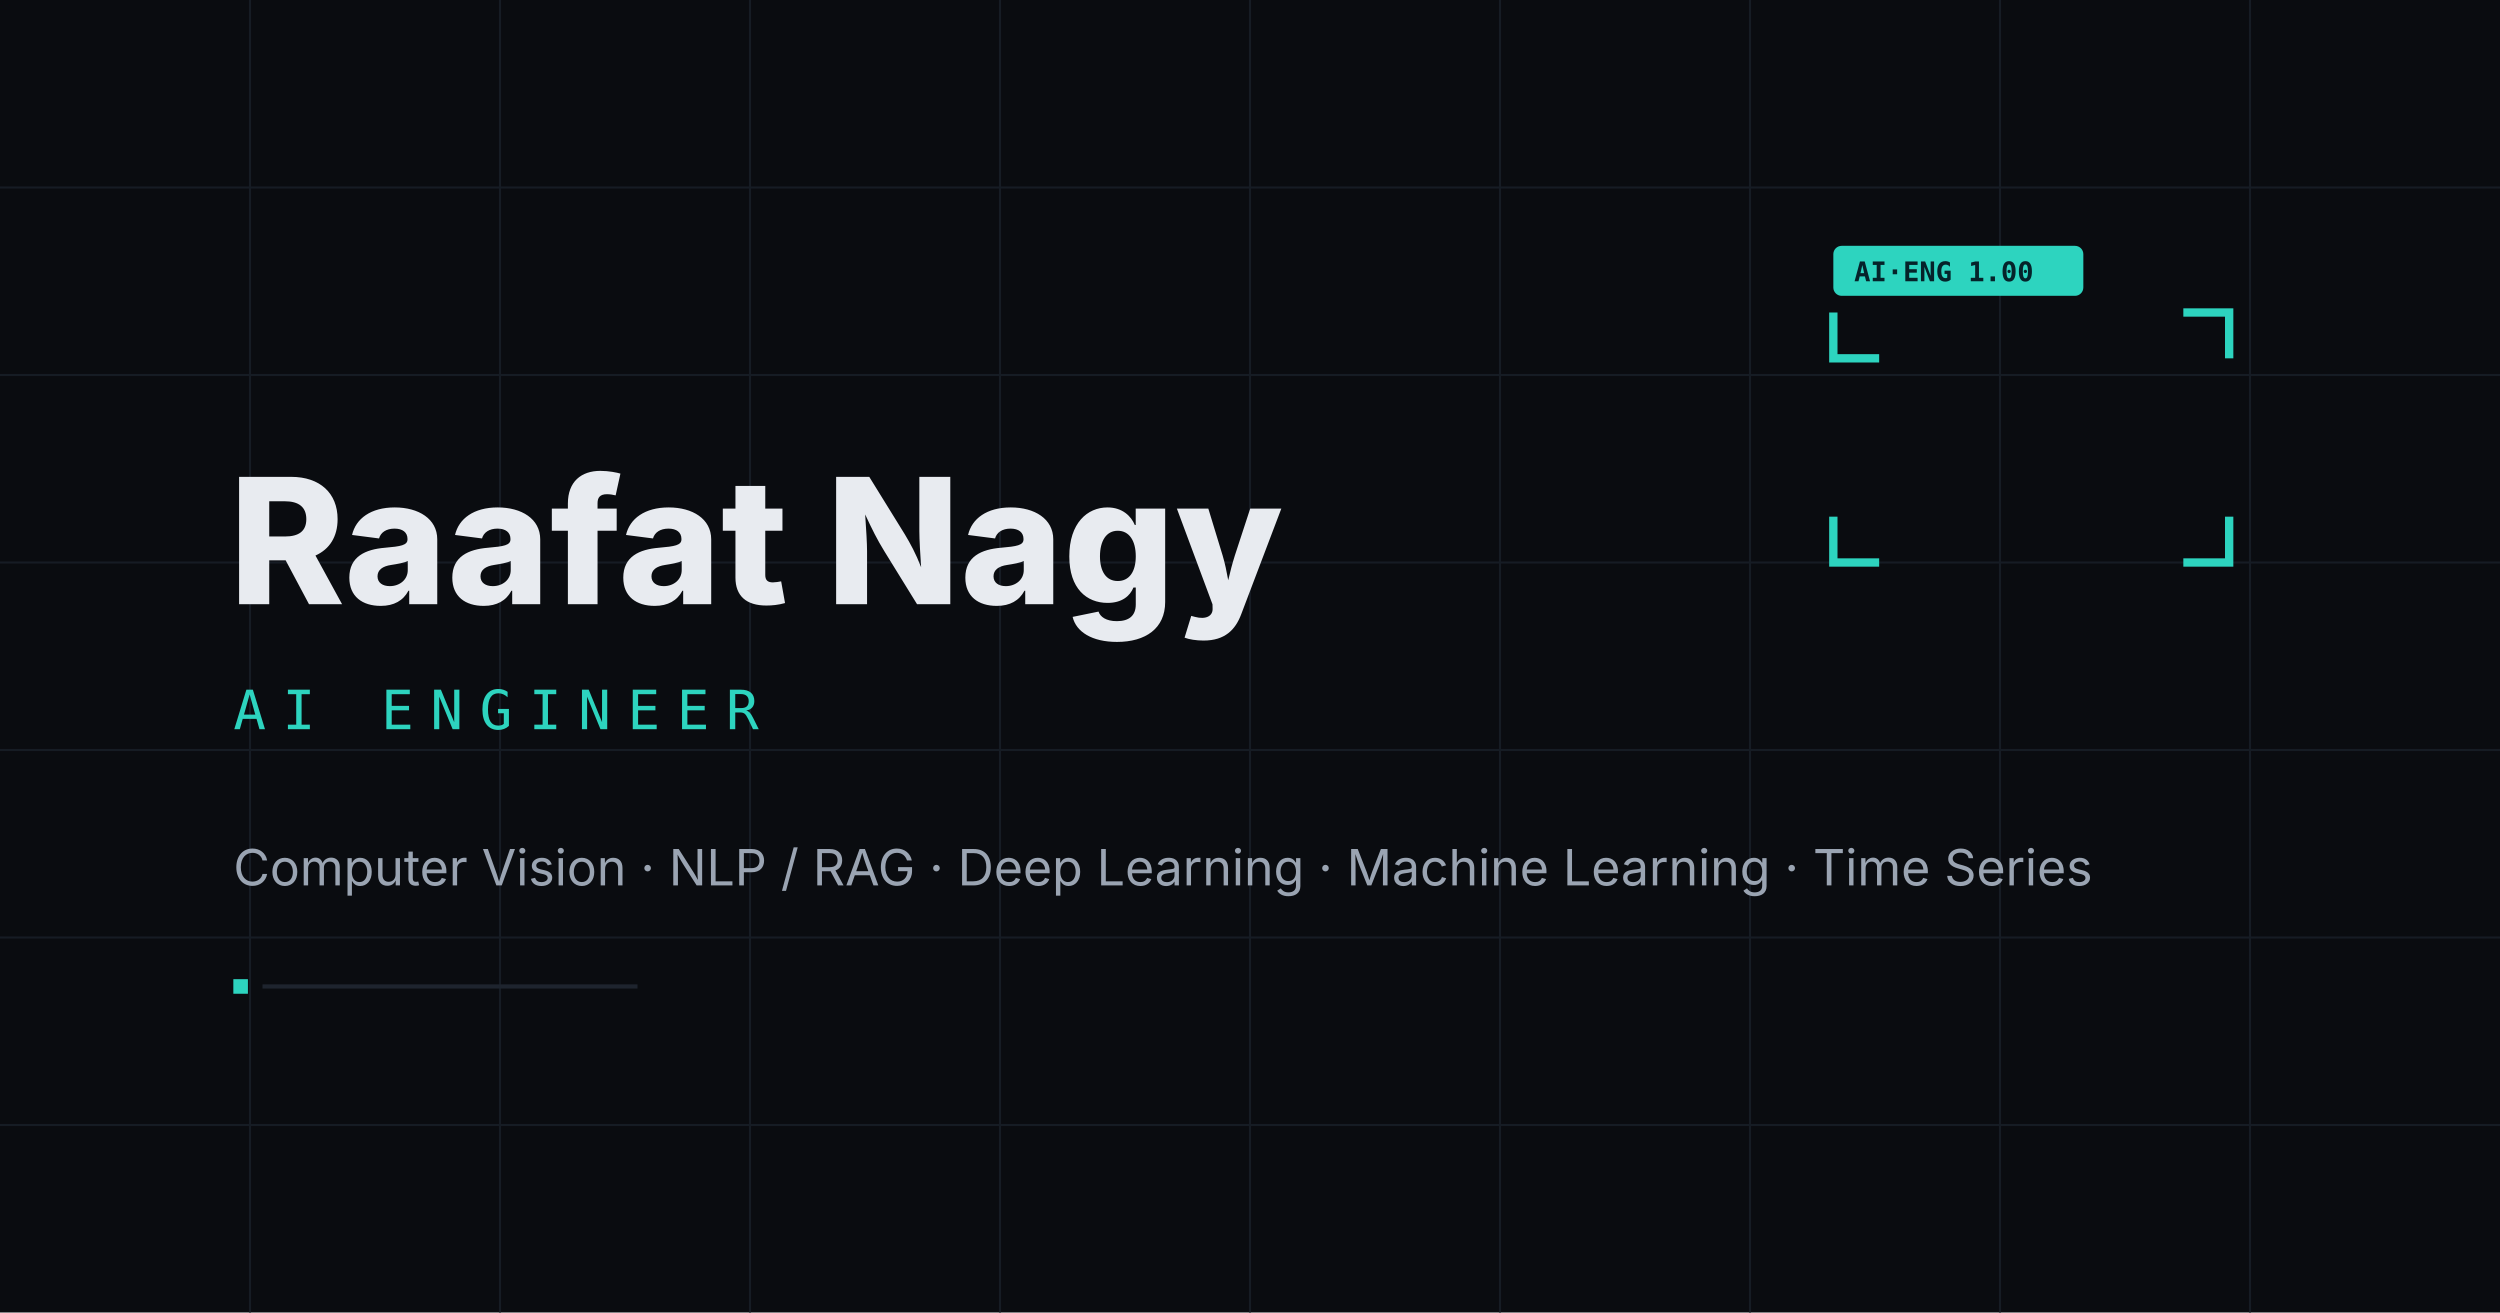
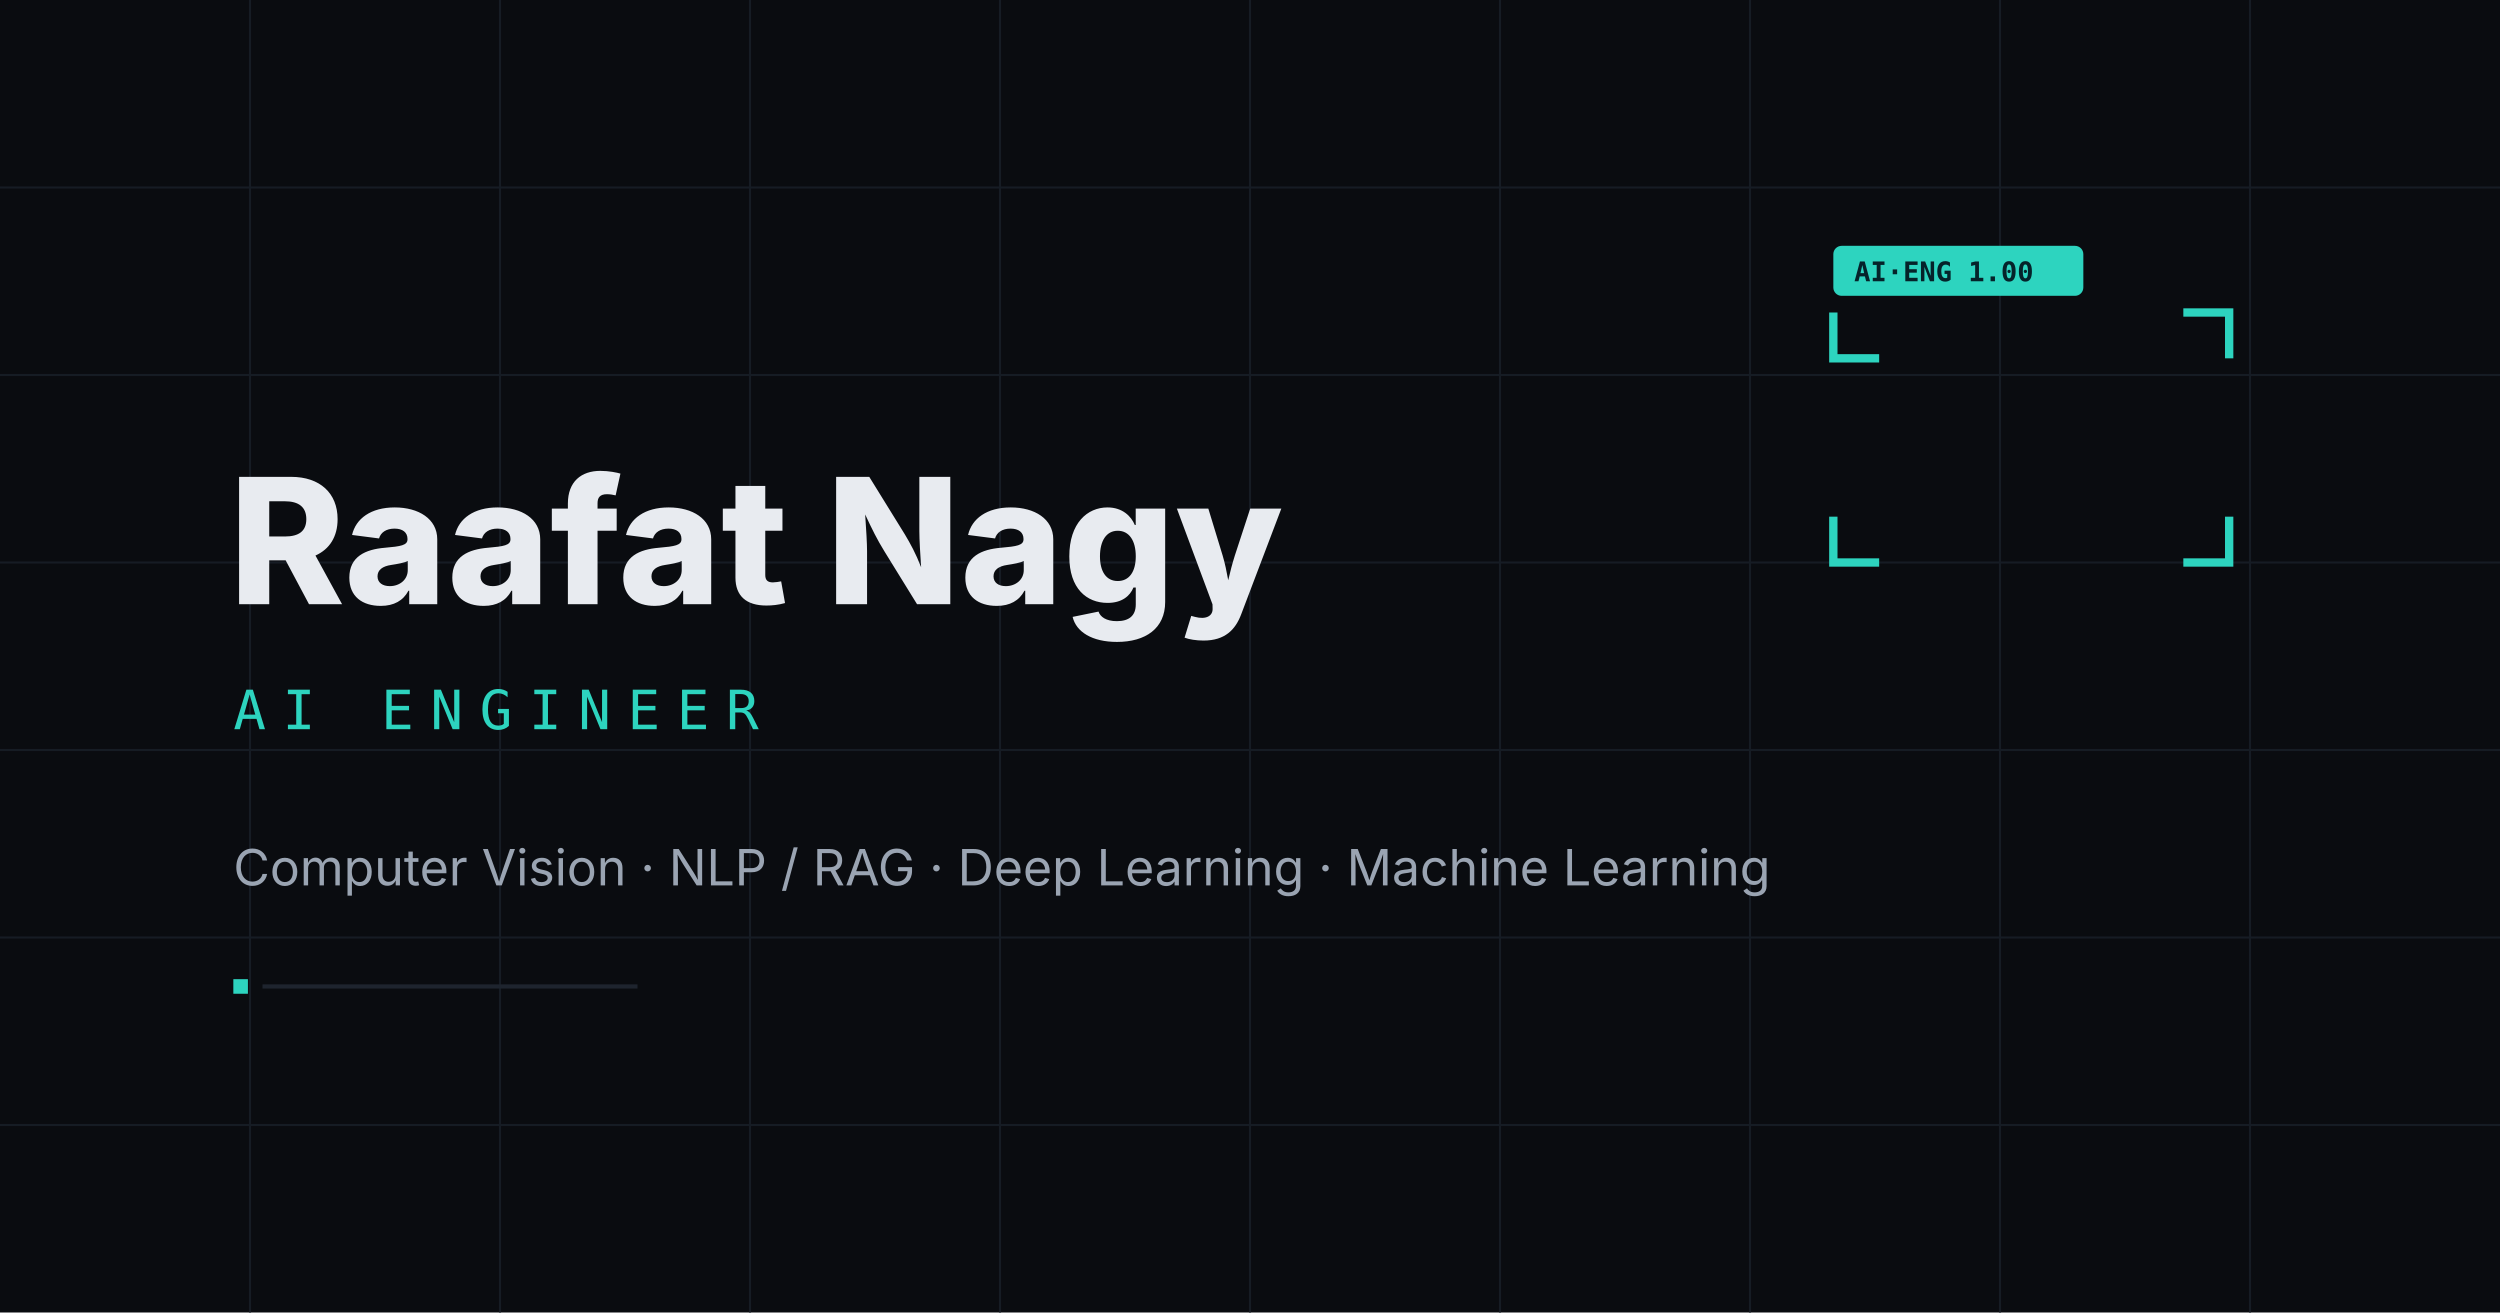
<svg xmlns="http://www.w3.org/2000/svg" viewBox="0 0 1200 630">
  <rect width="1200" height="630" fill="#0a0c10" />
  <g stroke="#161c24" stroke-width="1">
    <path d="M0 90h1200M0 180h1200M0 270h1200M0 360h1200M0 450h1200M0 540h1200" />
    <path d="M120 0v630M240 0v630M360 0v630M480 0v630M600 0v630M720 0v630M840 0v630M960 0v630M1080 0v630" />
  </g>
  <g>
    <rect x="880" y="150" width="190" height="120" fill="none" />
    <path d="M880 150v22h22M1048 150h22v22M1070 248v22h-22M902 270h-22v-22" stroke="#2dd4bf" stroke-width="4" fill="none" />
    <rect x="880" y="118" width="120" height="24" rx="4" fill="#2dd4bf" />
    <text x="890" y="135" font-family="ui-monospace, Menlo, Consolas, monospace" font-size="13" font-weight="700" fill="#05232a">AI·ENG 1.00</text>
  </g>
  <text x="110" y="290" font-family="Inter, ui-sans-serif, system-ui, sans-serif" font-size="84" font-weight="800" fill="#e8ebf0">Raafat Nagy</text>
  <text x="112" y="350" font-family="ui-monospace, Menlo, Consolas, monospace" font-size="26" font-weight="500" letter-spacing="8" fill="#2dd4bf">AI ENGINEER</text>
-   <text x="112" y="425" font-family="Inter, ui-sans-serif, system-ui, sans-serif" font-size="24" fill="#9aa4b2">Computer Vision · NLP / RAG · Deep Learning · Machine Learning · Time Series</text>
+   <text x="112" y="425" font-family="Inter, ui-sans-serif, system-ui, sans-serif" font-size="24" fill="#9aa4b2">Computer Vision · NLP / RAG · Deep Learning · Machine Learning</text>
  <rect x="112" y="470" width="7" height="7" fill="#2dd4bf" />
  <rect x="126" y="472.5" width="180" height="2" fill="#1e242e" />
</svg>
